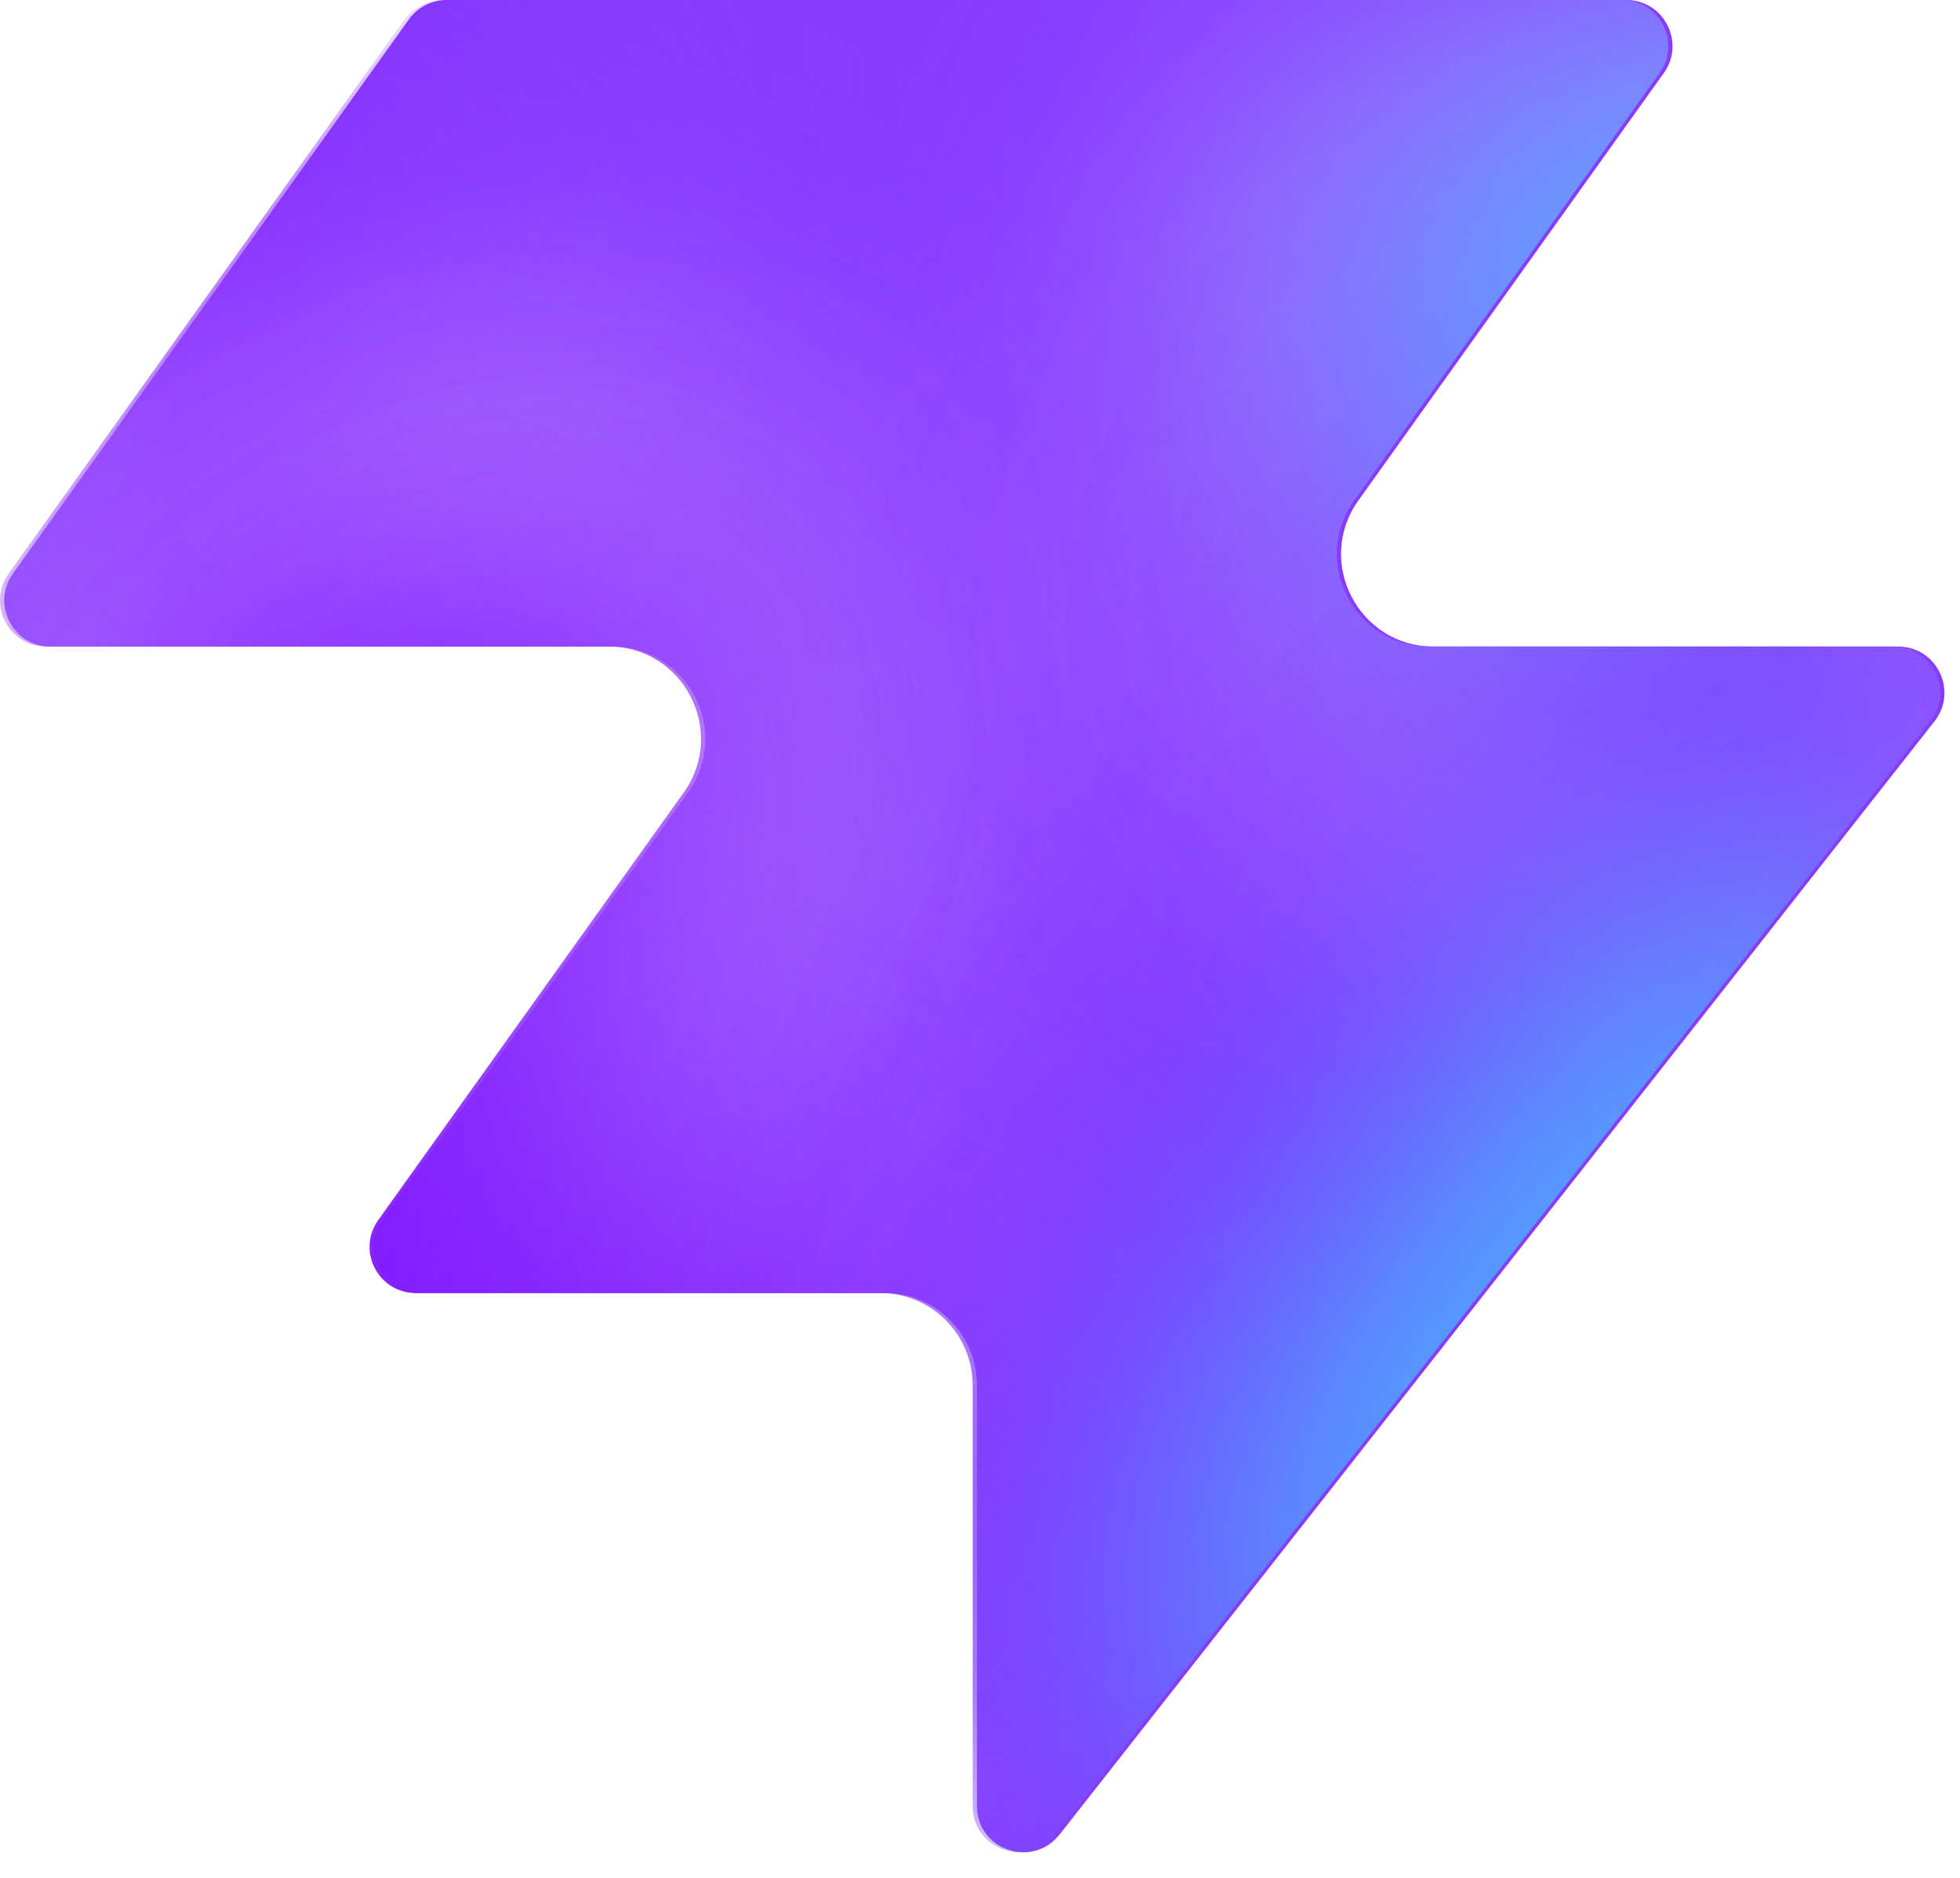
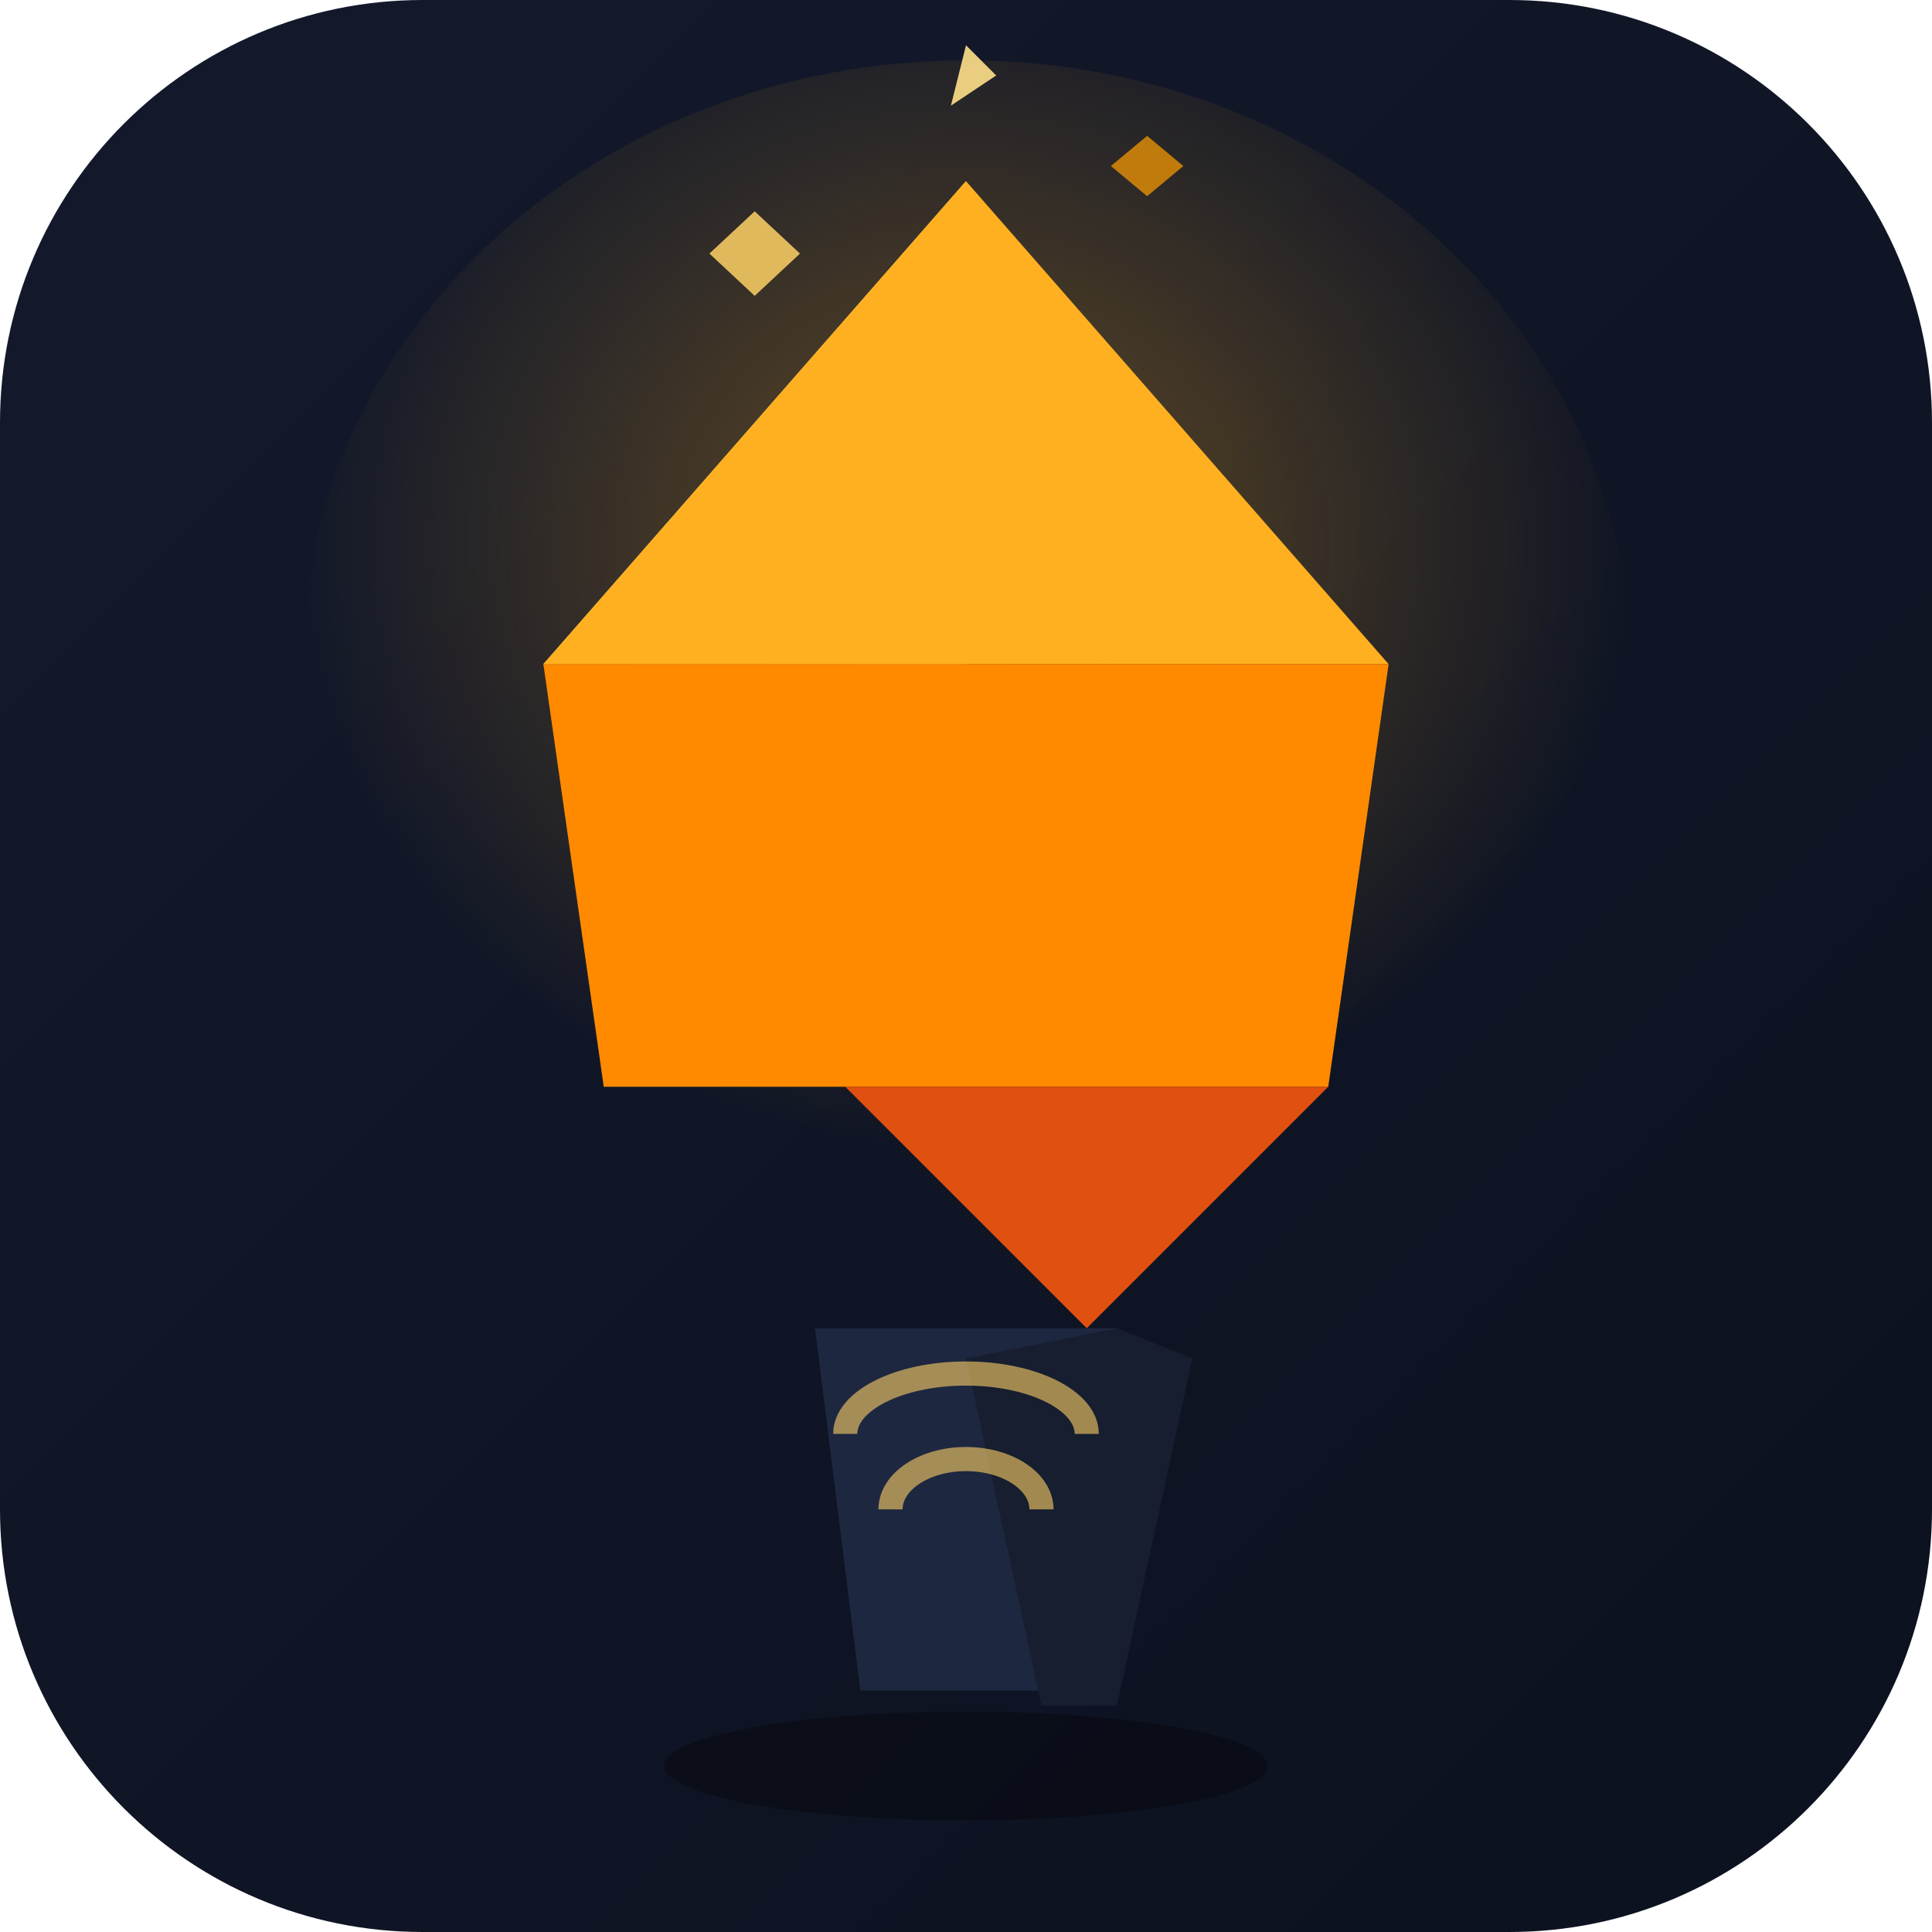
- <svg xmlns="http://www.w3.org/2000/svg" width="48" height="46" fill="none" viewBox="0 0 48 46">
-   <path fill="#863bff" d="M25.946 44.938c-.664.845-2.021.375-2.021-.698V33.937a2.26 2.26 0 0 0-2.262-2.262H10.287c-.92 0-1.456-1.04-.92-1.788l7.48-10.471c1.07-1.497 0-3.578-1.842-3.578H1.237c-.92 0-1.456-1.04-.92-1.788L10.013.474c.214-.297.556-.474.92-.474h28.894c.92 0 1.456 1.04.92 1.788l-7.48 10.471c-1.07 1.498 0 3.579 1.842 3.579h11.377c.943 0 1.473 1.088.89 1.83L25.947 44.94z" style="fill:#863bff;fill:color(display-p3 .525 .23 1);fill-opacity:1" />
-   <mask id="a" width="48" height="46" x="0" y="0" maskUnits="userSpaceOnUse" style="mask-type:alpha">
-     <path fill="#000" d="M25.842 44.938c-.664.844-2.021.375-2.021-.698V33.937a2.26 2.26 0 0 0-2.262-2.262H10.183c-.92 0-1.456-1.04-.92-1.788l7.48-10.471c1.07-1.498 0-3.579-1.842-3.579H1.133c-.92 0-1.456-1.04-.92-1.787L9.91.473c.214-.297.556-.474.92-.474h28.894c.92 0 1.456 1.04.92 1.788l-7.48 10.471c-1.07 1.498 0 3.578 1.842 3.578h11.377c.943 0 1.473 1.088.89 1.832L25.843 44.94z" style="fill:#000;fill-opacity:1" />
-   </mask>
-   <g mask="url(#a)">
-     <g filter="url(#b)">
-       <ellipse cx="5.508" cy="14.704" fill="#ede6ff" rx="5.508" ry="14.704" style="fill:#ede6ff;fill:color(display-p3 .927 .903 1);fill-opacity:1" transform="matrix(.00324 1 1 -.00324 -4.47 31.516)" />
-     </g>
-     <g filter="url(#c)">
-       <ellipse cx="10.399" cy="29.851" fill="#ede6ff" rx="10.399" ry="29.851" style="fill:#ede6ff;fill:color(display-p3 .927 .903 1);fill-opacity:1" transform="matrix(.00324 1 1 -.00324 -39.328 7.883)" />
-     </g>
-     <g filter="url(#d)">
-       <ellipse cx="5.508" cy="30.487" fill="#7e14ff" rx="5.508" ry="30.487" style="fill:#7e14ff;fill:color(display-p3 .492 .077 1);fill-opacity:1" transform="rotate(89.814 -25.913 -14.639)scale(1 -1)" />
-     </g>
-     <g filter="url(#e)">
-       <ellipse cx="5.508" cy="30.599" fill="#7e14ff" rx="5.508" ry="30.599" style="fill:#7e14ff;fill:color(display-p3 .492 .077 1);fill-opacity:1" transform="rotate(89.814 -32.644 -3.334)scale(1 -1)" />
-     </g>
-     <g filter="url(#f)">
-       <ellipse cx="5.508" cy="30.599" fill="#7e14ff" rx="5.508" ry="30.599" style="fill:#7e14ff;fill:color(display-p3 .492 .077 1);fill-opacity:1" transform="matrix(.00324 1 1 -.00324 -34.34 30.47)" />
-     </g>
-     <g filter="url(#g)">
-       <ellipse cx="14.072" cy="22.078" fill="#ede6ff" rx="14.072" ry="22.078" style="fill:#ede6ff;fill:color(display-p3 .927 .903 1);fill-opacity:1" transform="rotate(93.35 24.506 48.493)scale(-1 1)" />
-     </g>
-     <g filter="url(#h)">
-       <ellipse cx="3.47" cy="21.501" fill="#7e14ff" rx="3.47" ry="21.501" style="fill:#7e14ff;fill:color(display-p3 .492 .077 1);fill-opacity:1" transform="rotate(89.009 28.708 47.59)scale(-1 1)" />
-     </g>
-     <g filter="url(#i)">
-       <ellipse cx="3.47" cy="21.501" fill="#7e14ff" rx="3.47" ry="21.501" style="fill:#7e14ff;fill:color(display-p3 .492 .077 1);fill-opacity:1" transform="rotate(89.009 28.708 47.59)scale(-1 1)" />
-     </g>
-     <g filter="url(#j)">
-       <ellipse cx=".387" cy="8.972" fill="#7e14ff" rx="4.407" ry="29.108" style="fill:#7e14ff;fill:color(display-p3 .492 .077 1);fill-opacity:1" transform="rotate(39.51 .387 8.972)" />
-     </g>
-     <g filter="url(#k)">
-       <ellipse cx="47.523" cy="-6.092" fill="#7e14ff" rx="4.407" ry="29.108" style="fill:#7e14ff;fill:color(display-p3 .492 .077 1);fill-opacity:1" transform="rotate(37.892 47.523 -6.092)" />
-     </g>
-     <g filter="url(#l)">
-       <ellipse cx="41.412" cy="6.333" fill="#47bfff" rx="5.971" ry="9.665" style="fill:#47bfff;fill:color(display-p3 .28 .748 1);fill-opacity:1" transform="rotate(37.892 41.412 6.333)" />
-     </g>
-     <g filter="url(#m)">
-       <ellipse cx="-1.879" cy="38.332" fill="#7e14ff" rx="4.407" ry="29.108" style="fill:#7e14ff;fill:color(display-p3 .492 .077 1);fill-opacity:1" transform="rotate(37.892 -1.88 38.332)" />
-     </g>
-     <g filter="url(#n)">
-       <ellipse cx="-1.879" cy="38.332" fill="#7e14ff" rx="4.407" ry="29.108" style="fill:#7e14ff;fill:color(display-p3 .492 .077 1);fill-opacity:1" transform="rotate(37.892 -1.88 38.332)" />
-     </g>
-     <g filter="url(#o)">
-       <ellipse cx="35.651" cy="29.907" fill="#7e14ff" rx="4.407" ry="29.108" style="fill:#7e14ff;fill:color(display-p3 .492 .077 1);fill-opacity:1" transform="rotate(37.892 35.651 29.907)" />
-     </g>
-     <g filter="url(#p)">
-       <ellipse cx="38.418" cy="32.4" fill="#47bfff" rx="5.971" ry="15.297" style="fill:#47bfff;fill:color(display-p3 .28 .748 1);fill-opacity:1" transform="rotate(37.892 38.418 32.4)" />
-     </g>
-   </g>
+ <svg xmlns="http://www.w3.org/2000/svg" width="64" height="64" viewBox="0 0 64 64" fill="none">
  <defs>
-     <filter id="b" width="60.045" height="41.654" x="-19.77" y="16.149" color-interpolation-filters="sRGB" filterUnits="userSpaceOnUse">
-       <feFlood flood-opacity="0" result="BackgroundImageFix" />
-       <feBlend in="SourceGraphic" in2="BackgroundImageFix" result="shape" />
-       <feGaussianBlur result="effect1_foregroundBlur_2002_17158" stdDeviation="7.659" />
-     </filter>
-     <filter id="c" width="90.34" height="51.437" x="-54.613" y="-7.533" color-interpolation-filters="sRGB" filterUnits="userSpaceOnUse">
-       <feFlood flood-opacity="0" result="BackgroundImageFix" />
-       <feBlend in="SourceGraphic" in2="BackgroundImageFix" result="shape" />
-       <feGaussianBlur result="effect1_foregroundBlur_2002_17158" stdDeviation="7.659" />
-     </filter>
-     <filter id="d" width="79.355" height="29.4" x="-49.64" y="2.03" color-interpolation-filters="sRGB" filterUnits="userSpaceOnUse">
-       <feFlood flood-opacity="0" result="BackgroundImageFix" />
-       <feBlend in="SourceGraphic" in2="BackgroundImageFix" result="shape" />
-       <feGaussianBlur result="effect1_foregroundBlur_2002_17158" stdDeviation="4.596" />
-     </filter>
-     <filter id="e" width="79.579" height="29.4" x="-45.045" y="20.029" color-interpolation-filters="sRGB" filterUnits="userSpaceOnUse">
-       <feFlood flood-opacity="0" result="BackgroundImageFix" />
-       <feBlend in="SourceGraphic" in2="BackgroundImageFix" result="shape" />
-       <feGaussianBlur result="effect1_foregroundBlur_2002_17158" stdDeviation="4.596" />
-     </filter>
-     <filter id="f" width="79.579" height="29.4" x="-43.513" y="21.178" color-interpolation-filters="sRGB" filterUnits="userSpaceOnUse">
-       <feFlood flood-opacity="0" result="BackgroundImageFix" />
-       <feBlend in="SourceGraphic" in2="BackgroundImageFix" result="shape" />
-       <feGaussianBlur result="effect1_foregroundBlur_2002_17158" stdDeviation="4.596" />
-     </filter>
-     <filter id="g" width="74.749" height="58.852" x="15.756" y="-17.901" color-interpolation-filters="sRGB" filterUnits="userSpaceOnUse">
-       <feFlood flood-opacity="0" result="BackgroundImageFix" />
-       <feBlend in="SourceGraphic" in2="BackgroundImageFix" result="shape" />
-       <feGaussianBlur result="effect1_foregroundBlur_2002_17158" stdDeviation="7.659" />
-     </filter>
-     <filter id="h" width="61.377" height="25.362" x="23.548" y="2.284" color-interpolation-filters="sRGB" filterUnits="userSpaceOnUse">
-       <feFlood flood-opacity="0" result="BackgroundImageFix" />
-       <feBlend in="SourceGraphic" in2="BackgroundImageFix" result="shape" />
-       <feGaussianBlur result="effect1_foregroundBlur_2002_17158" stdDeviation="4.596" />
-     </filter>
-     <filter id="i" width="61.377" height="25.362" x="23.548" y="2.284" color-interpolation-filters="sRGB" filterUnits="userSpaceOnUse">
-       <feFlood flood-opacity="0" result="BackgroundImageFix" />
-       <feBlend in="SourceGraphic" in2="BackgroundImageFix" result="shape" />
-       <feGaussianBlur result="effect1_foregroundBlur_2002_17158" stdDeviation="4.596" />
-     </filter>
-     <filter id="j" width="56.045" height="63.649" x="-27.636" y="-22.853" color-interpolation-filters="sRGB" filterUnits="userSpaceOnUse">
-       <feFlood flood-opacity="0" result="BackgroundImageFix" />
-       <feBlend in="SourceGraphic" in2="BackgroundImageFix" result="shape" />
-       <feGaussianBlur result="effect1_foregroundBlur_2002_17158" stdDeviation="4.596" />
-     </filter>
-     <filter id="k" width="54.814" height="64.646" x="20.116" y="-38.415" color-interpolation-filters="sRGB" filterUnits="userSpaceOnUse">
-       <feFlood flood-opacity="0" result="BackgroundImageFix" />
-       <feBlend in="SourceGraphic" in2="BackgroundImageFix" result="shape" />
-       <feGaussianBlur result="effect1_foregroundBlur_2002_17158" stdDeviation="4.596" />
-     </filter>
-     <filter id="l" width="33.541" height="35.313" x="24.641" y="-11.323" color-interpolation-filters="sRGB" filterUnits="userSpaceOnUse">
-       <feFlood flood-opacity="0" result="BackgroundImageFix" />
-       <feBlend in="SourceGraphic" in2="BackgroundImageFix" result="shape" />
-       <feGaussianBlur result="effect1_foregroundBlur_2002_17158" stdDeviation="4.596" />
-     </filter>
-     <filter id="m" width="54.814" height="64.646" x="-29.286" y="6.009" color-interpolation-filters="sRGB" filterUnits="userSpaceOnUse">
-       <feFlood flood-opacity="0" result="BackgroundImageFix" />
-       <feBlend in="SourceGraphic" in2="BackgroundImageFix" result="shape" />
-       <feGaussianBlur result="effect1_foregroundBlur_2002_17158" stdDeviation="4.596" />
-     </filter>
-     <filter id="n" width="54.814" height="64.646" x="-29.286" y="6.009" color-interpolation-filters="sRGB" filterUnits="userSpaceOnUse">
-       <feFlood flood-opacity="0" result="BackgroundImageFix" />
-       <feBlend in="SourceGraphic" in2="BackgroundImageFix" result="shape" />
-       <feGaussianBlur result="effect1_foregroundBlur_2002_17158" stdDeviation="4.596" />
-     </filter>
-     <filter id="o" width="54.814" height="64.646" x="8.244" y="-2.416" color-interpolation-filters="sRGB" filterUnits="userSpaceOnUse">
-       <feFlood flood-opacity="0" result="BackgroundImageFix" />
-       <feBlend in="SourceGraphic" in2="BackgroundImageFix" result="shape" />
-       <feGaussianBlur result="effect1_foregroundBlur_2002_17158" stdDeviation="4.596" />
-     </filter>
-     <filter id="p" width="39.409" height="43.623" x="18.713" y="10.588" color-interpolation-filters="sRGB" filterUnits="userSpaceOnUse">
-       <feFlood flood-opacity="0" result="BackgroundImageFix" />
-       <feBlend in="SourceGraphic" in2="BackgroundImageFix" result="shape" />
-       <feGaussianBlur result="effect1_foregroundBlur_2002_17158" stdDeviation="4.596" />
-     </filter>
+     <linearGradient id="tw-bg" x1="0" y1="0" x2="64" y2="64" gradientUnits="userSpaceOnUse">
+       <stop stop-color="#141A2C" />
+       <stop offset="1" stop-color="#0C111F" />
+     </linearGradient>
+     <radialGradient id="tw-glow" cx="0.5" cy="0.4" r="0.5">
+       <stop stop-color="#FFB020" stop-opacity=".35" />
+       <stop offset="1" stop-color="#FFB020" stop-opacity="0" />
+     </radialGradient>
  </defs>
+   <rect width="64" height="64" rx="14" fill="url(#tw-bg)" />
+   <ellipse cx="32" cy="22" rx="22" ry="20" fill="url(#tw-glow)" />
+   <path fill="#FFE08A" d="M32 6 18 22h14z" />
+   <path fill="#FFB020" d="M32 6l14 16H18z" />
+   <path fill="#FF8A00" d="M18 22h28l-2 14H20z" />
+   <path fill="#E05010" d="M20 36h24l-8 8-8-8z" />
+   <path fill="#1E2740" d="M27 44h10l-1.5 12h-7z" />
+   <path fill="#161E30" d="M37 44l2.5 1-2.5 11.5h-2.5L32 45z" />
+   <path d="M28 47.5a3 1.5 0 0 1 8 0M29.5 50a1.5 1 0 0 1 5 0" stroke="#FFD166" stroke-opacity=".6" stroke-width=".8" fill="none" />
+   <path fill="#FFD166" fill-opacity=".85" d="M25 7 26.5 8.4 25 9.8 23.5 8.4z" />
+   <path fill="#FF9E00" fill-opacity=".7" d="M38 4.5 39.2 5.5 38 6.5 36.8 5.5z" />
+   <path fill="#FFE08A" fill-opacity=".9" d="M32 1.5 33 2.5 31.5 3.5z" />
+   <ellipse cx="32" cy="58.5" rx="10" ry="1.8" fill="#000" fill-opacity=".3" />
</svg>
